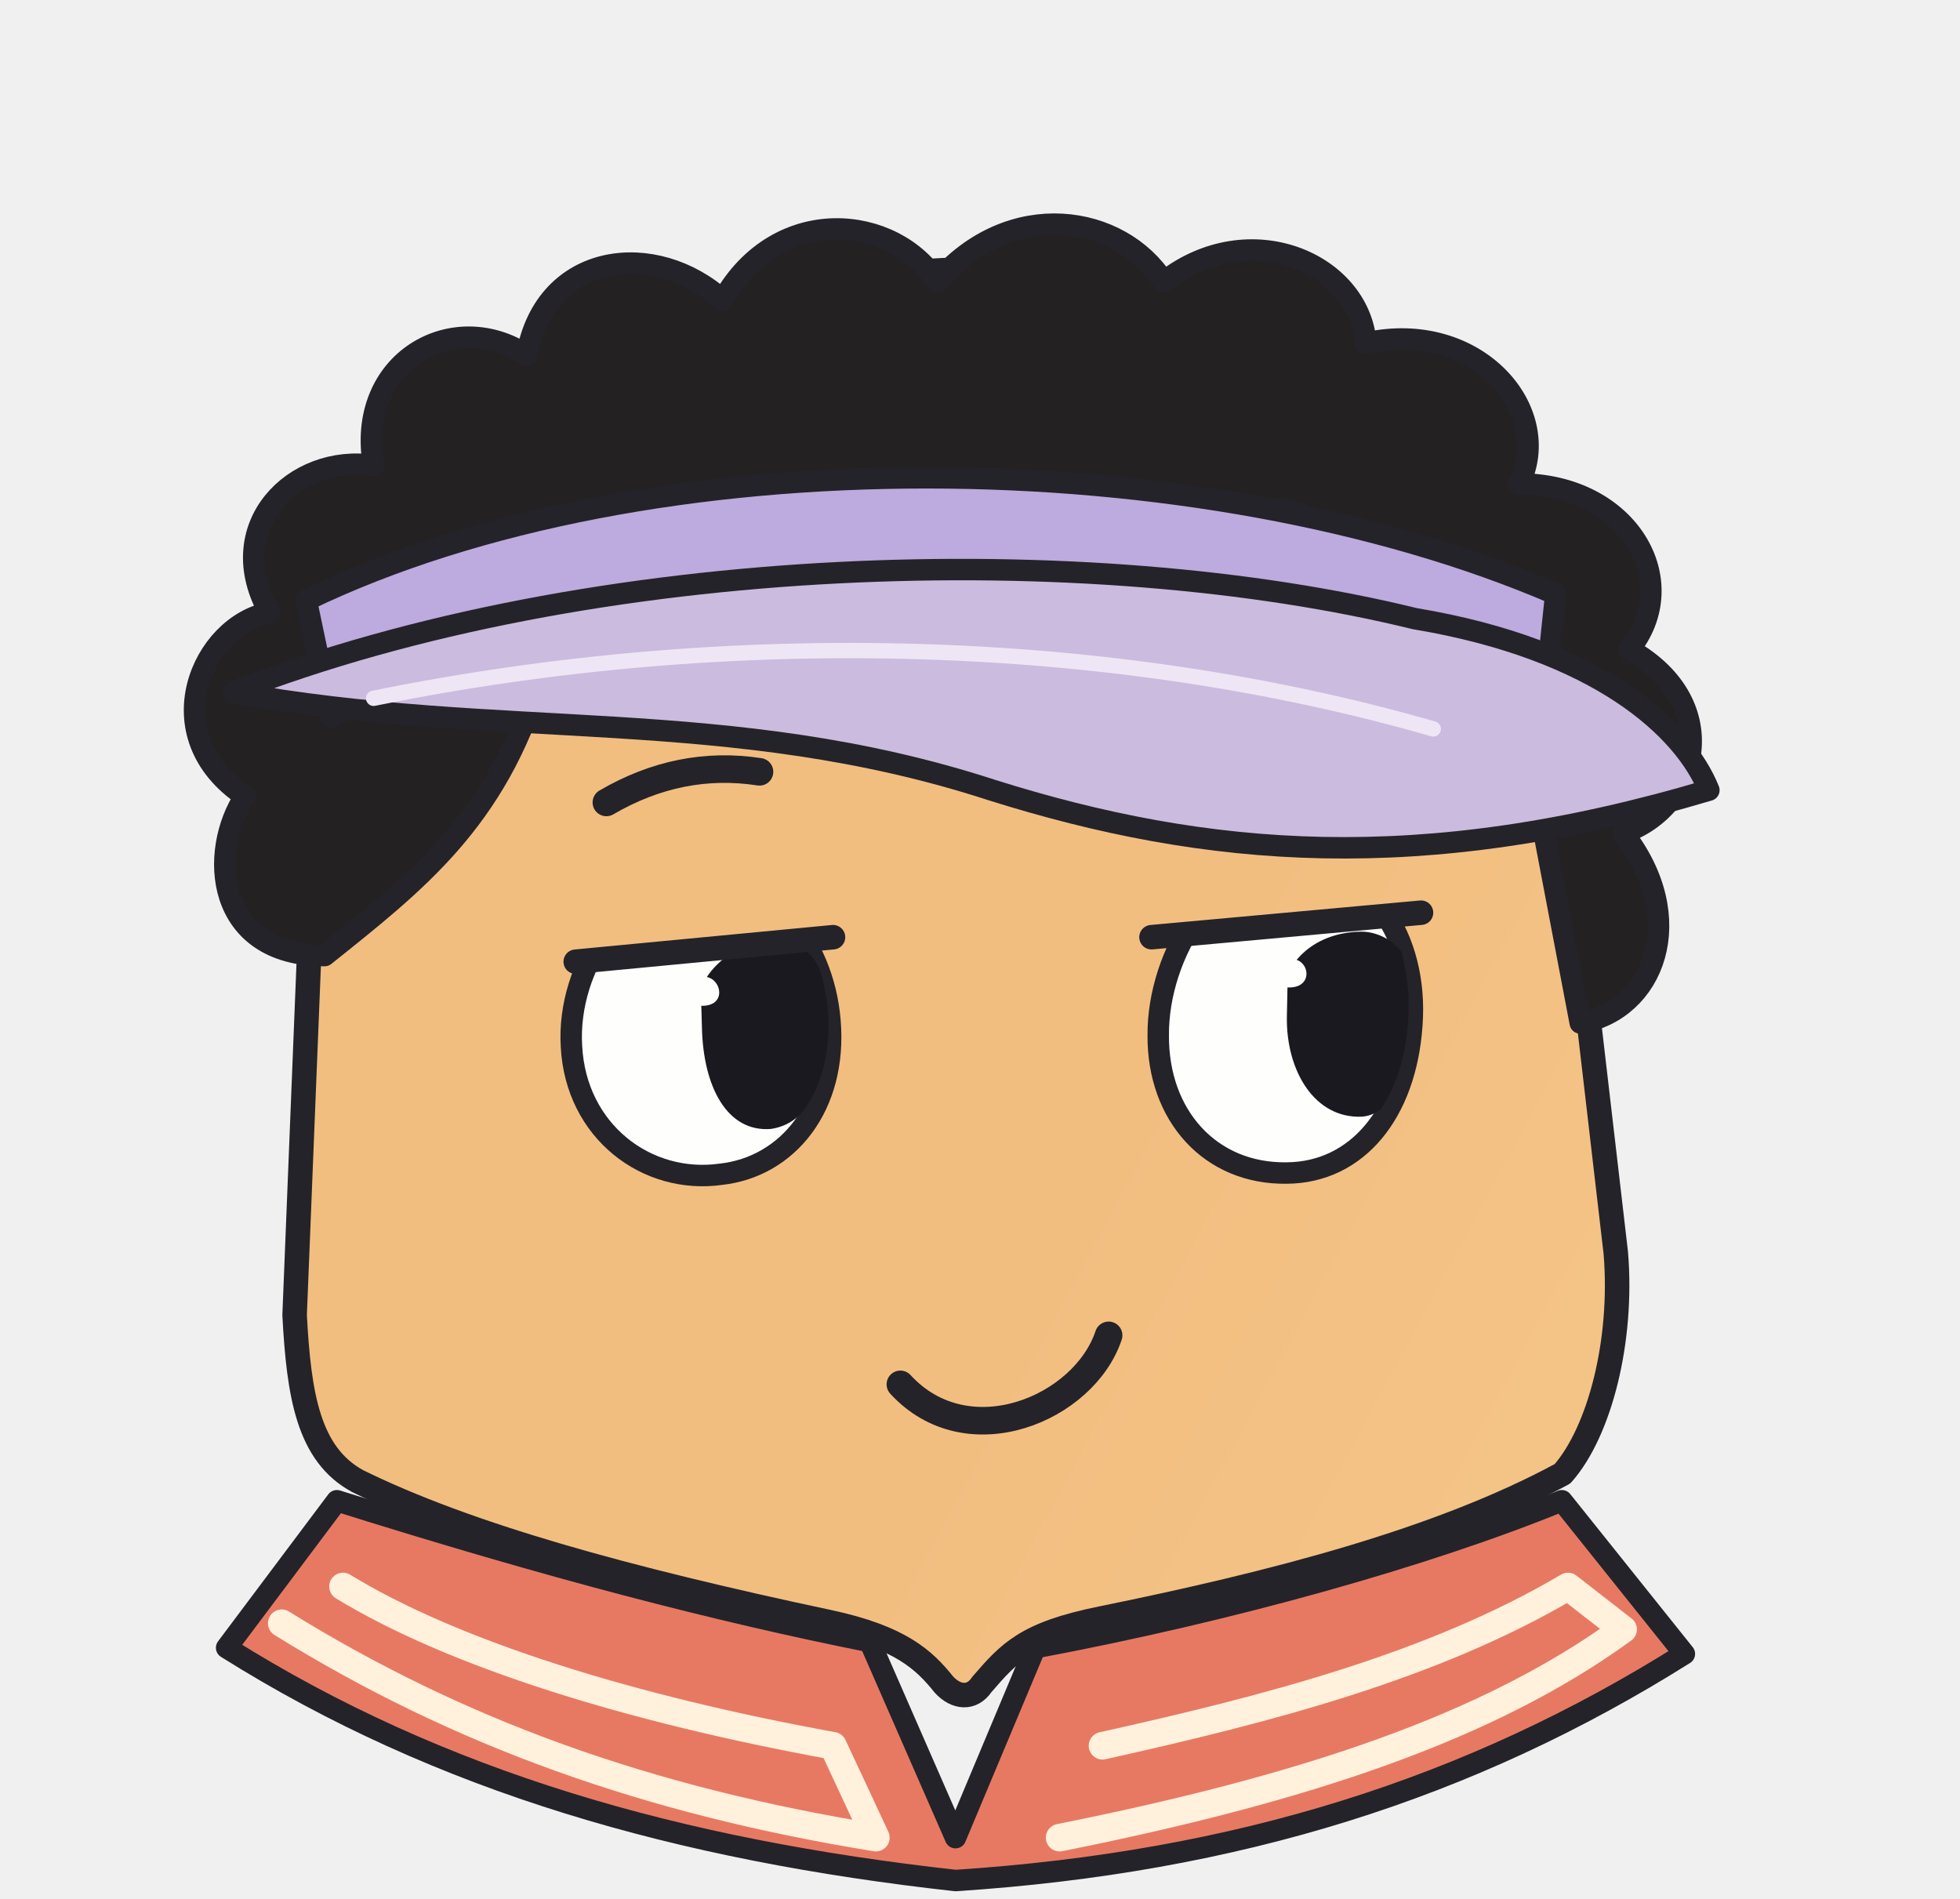
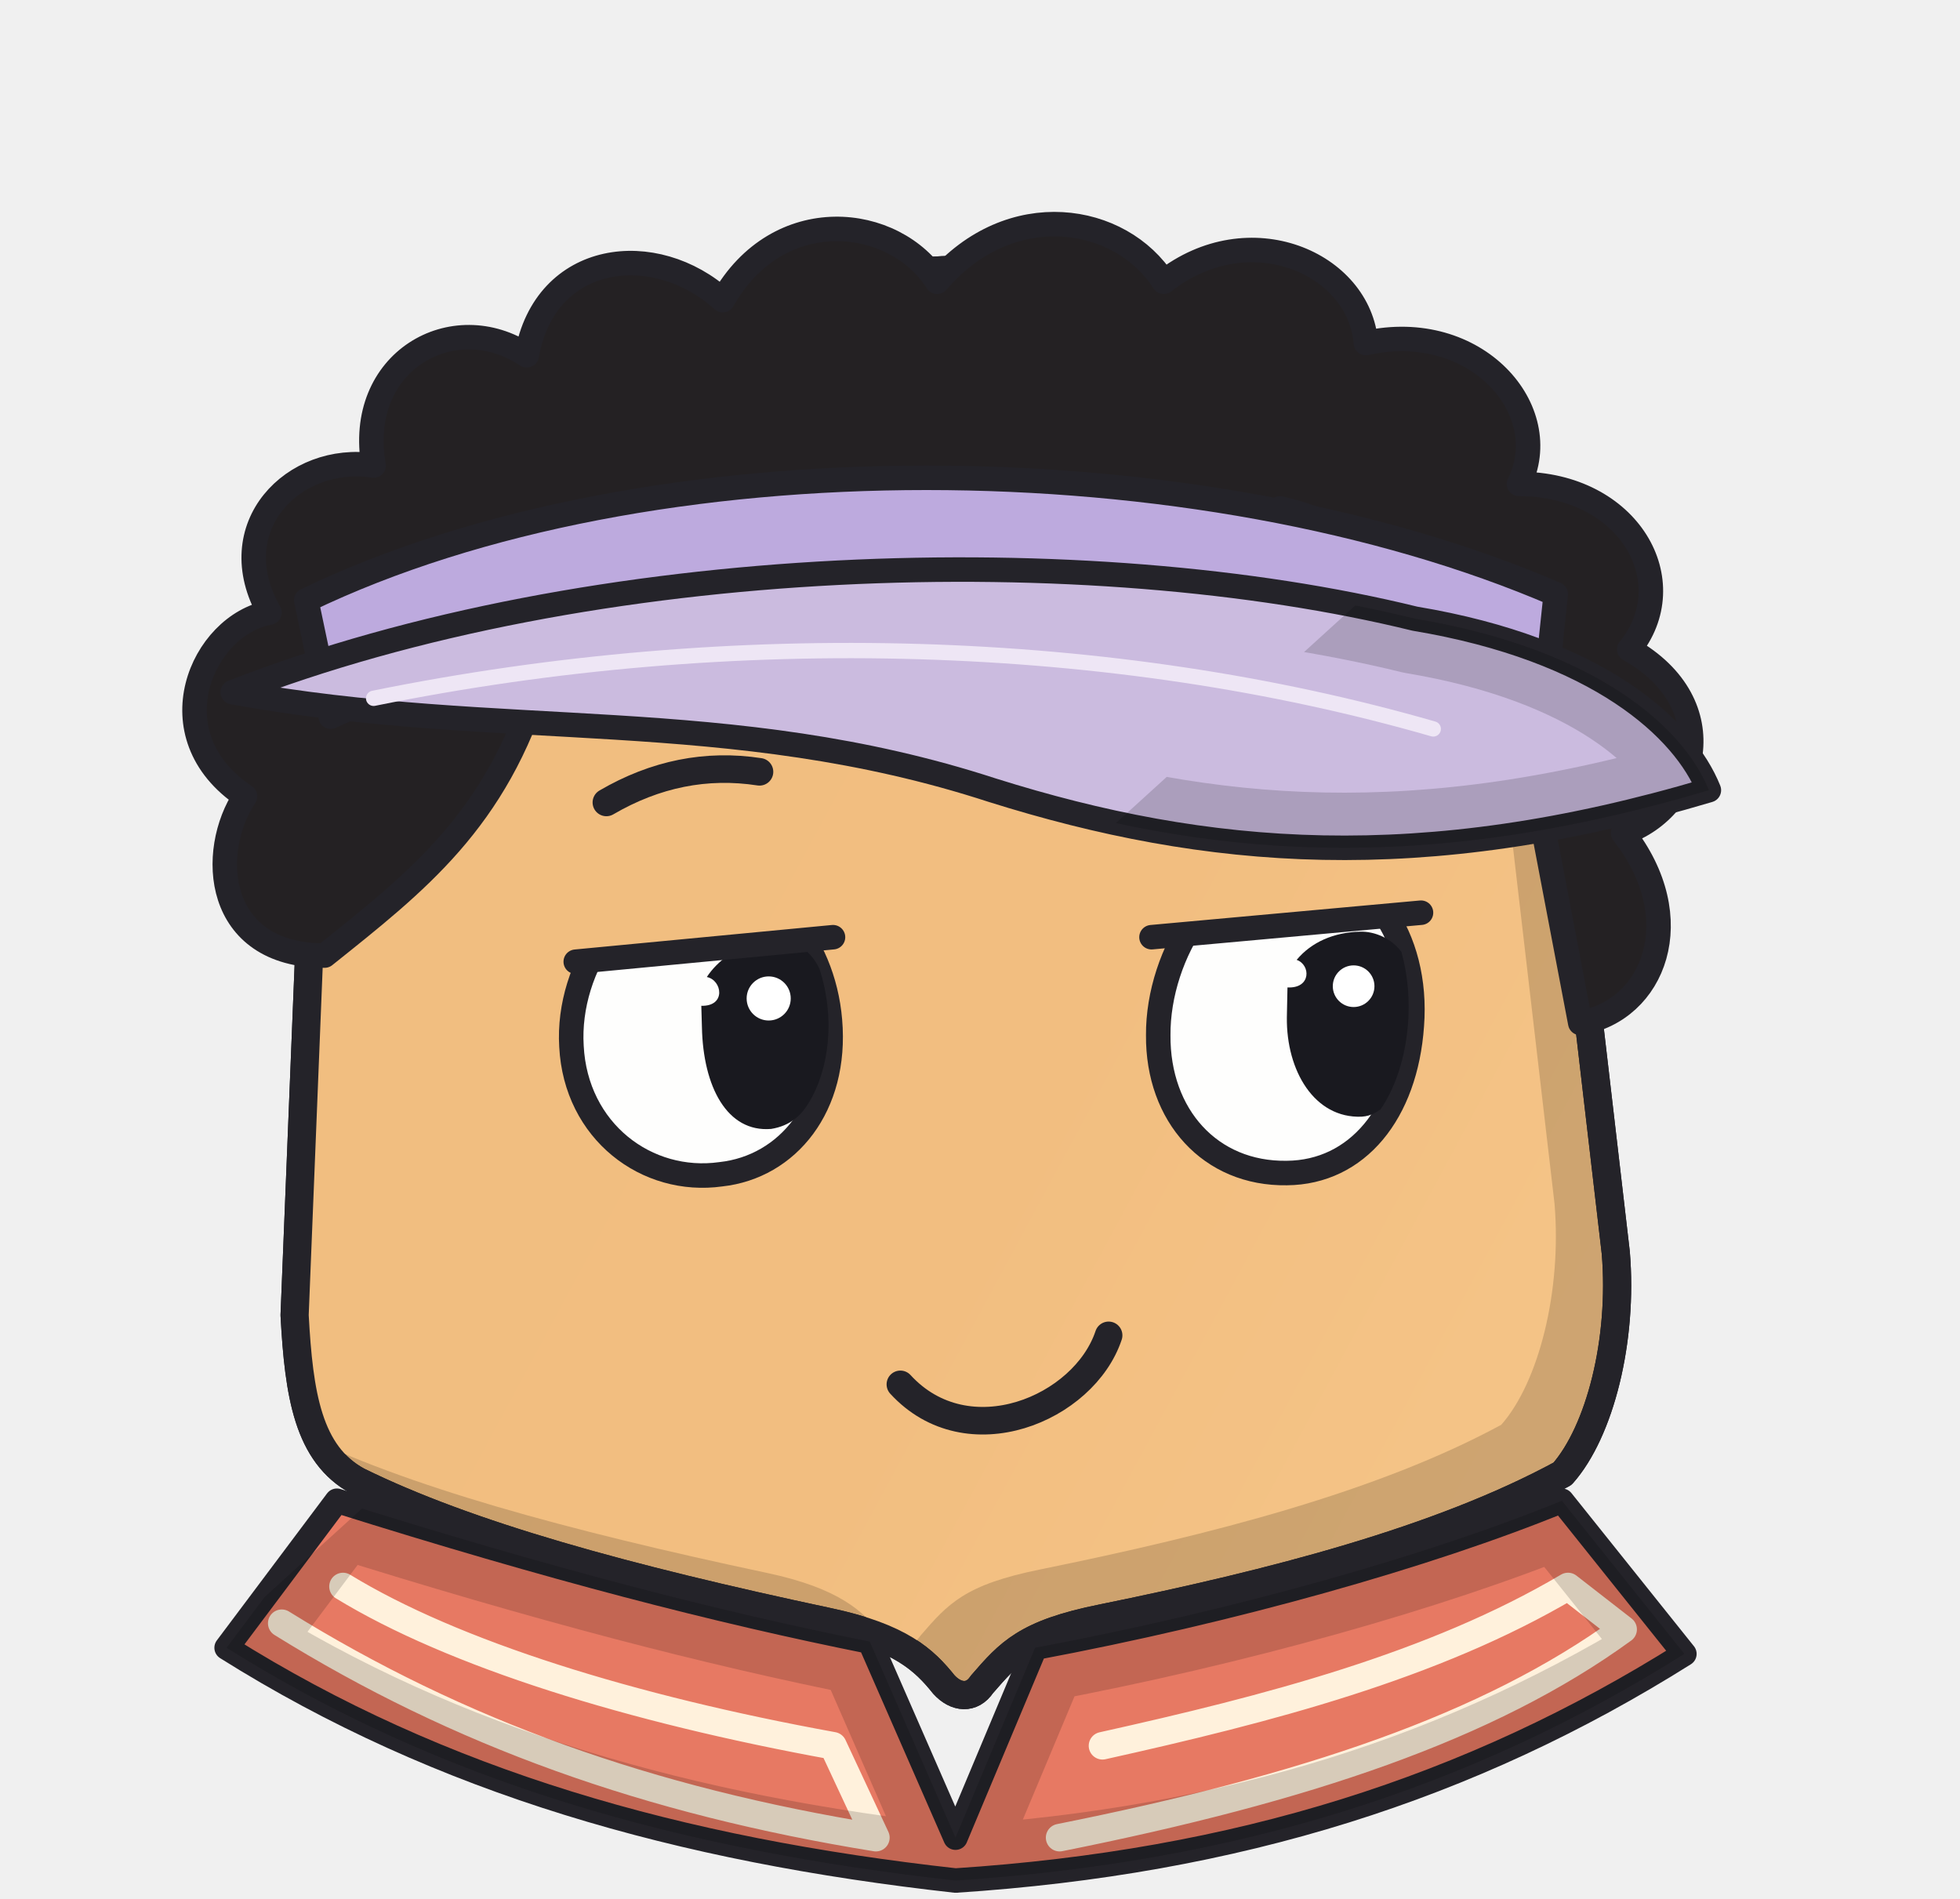
- <svg xmlns="http://www.w3.org/2000/svg" viewBox="0 0 320 310" fill="none" stroke="#242329" stroke-width="3.5" stroke-linecap="round" stroke-linejoin="round" role="img" aria-labelledby="cap-confident-title cap-confident-description">
+ <svg xmlns="http://www.w3.org/2000/svg" viewBox="0 0 320 310" fill="none" stroke="#242329" stroke-width="4" stroke-linecap="round" stroke-linejoin="round" role="img" aria-labelledby="cap-confident-title cap-confident-description">
  <defs>
    <linearGradient id="cap-confident-skin" x1="84" y1="144" x2="251" y2="234" gradientUnits="userSpaceOnUse">
      <stop stop-color="#F1BE80" />
      <stop offset=".55" stop-color="#F2BE80" />
      <stop offset="1" stop-color="#F4C386" />
    </linearGradient>
    <linearGradient id="cap-confident-hair" x1="151" y1="43" x2="158" y2="133" gradientUnits="userSpaceOnUse">
      <stop stop-color="#493225" />
      <stop offset=".5" stop-color="#533B2B" />
      <stop offset="1" stop-color="#33251E" />
    </linearGradient>
    <linearGradient id="cap-confident-mint" x1="155" y1="20" x2="162" y2="216" gradientUnits="userSpaceOnUse">
      <stop stop-color="#B5F3D6" />
      <stop offset=".55" stop-color="#AEF0D2" />
      <stop offset="1" stop-color="#ABEDCF" />
    </linearGradient>
    <linearGradient id="cap-confident-ear-cushion" x1="35" y1="147" x2="62" y2="200" gradientUnits="userSpaceOnUse">
      <stop stop-color="#309775" />
      <stop offset="1" stop-color="#349778" />
    </linearGradient>
    <linearGradient id="cap-confident-collar-fabric" x1="99" y1="244" x2="112" y2="301" gradientUnits="userSpaceOnUse">
      <stop stop-color="#18344F" />
      <stop offset="1" stop-color="#1D3959" />
    </linearGradient>
    <clipPath id="cap-confident-hair-boundary">
      <path d="M60.5 131.2C68.5 80.1 106.6 44 158.6 44.3C210.7 44.5 247.6 79.4 255.4 131.1C251.6 116.7 232 107 212.6 106.6C195.2 105.5 177.9 111 158.3 113.8C139 117 119.2 116.9 99.2 118.3C82 119.7 69.5 124.2 60.5 131.2Z" />
    </clipPath>
    <clipPath id="cap-confident-head-clip">
      <path d="M61 130.5C63 83 104 44 159 44C212 44 252 82 255 129L263.8 204.5C265 218.8 261.2 233.7 255.1 240.6C235 251.5 207.9 258.5 179.9 264.2C167.5 266.7 164.8 269.8 160.3 275C158.7 277.4 156.1 277.2 154.1 275C150.9 271 147 267.3 135.3 264.8C101.9 257.7 76.3 250.6 58.4 241.8C50.3 237.4 48.8 227.7 48.1 214.7L50.5 155Z" />
    </clipPath>
    <clipPath id="cap-confident-confident-eyes">
      <path d="M90 158L238 148L238 199L90 199Z" />
    </clipPath>
    <clipPath id="cap-confident-soft-lids">
      <path d="M90 160Q114 149 139 157L139 199L90 199ZM185 157Q210 145 236 153L236 199L185 199Z" />
    </clipPath>
+     <clipPath id="cap-confident-fin-half">
+       <path d="M330 0H420V420H0V300Z" />
+     </clipPath>
+     <clipPath id="cap-confident-fin-collar-front">
+       <path d="M55 245C90 256 117 263 142 268L156 300L169 269C201 263 233 254 255 245L275 270C240 292 202 304 156 307C111 302 72 291 37 269Z" />
+     </clipPath>
+     <clipPath id="cap-confident-fin-hat">
+       <path d="M38 113C97 90 178 88 231 101C261 106 275 119 279 129C232 143 197 140 162 129C119 115 82 121 38 113Z" />
+     </clipPath>
  </defs>
  <g id="cap-confident-head">
-     <path d="M61 130.5C63 83 104 44 159 44C212 44 252 82 255 129L263.8 204.5C265 218.8 261.2 233.7 255.1 240.6C235 251.5 207.9 258.5 179.9 264.2C167.5 266.7 164.8 269.8 160.3 275C158.7 277.4 156.1 277.2 154.1 275C150.9 271 147 267.3 135.3 264.8C101.9 257.7 76.3 250.6 58.4 241.8C50.3 237.4 48.8 227.7 48.1 214.7L50.5 155Z" fill="url(#cap-confident-skin)" stroke-width="4" />
+     <path d="M61 130.5C63 83 104 44 159 44C212 44 252 82 255 129L263.8 204.5C265 218.8 261.2 233.7 255.1 240.6C235 251.5 207.9 258.5 179.9 264.2C167.5 266.7 164.8 269.8 160.3 275C158.7 277.4 156.1 277.2 154.1 275C150.9 271 147 267.3 135.3 264.8C101.9 257.7 76.3 250.6 58.4 241.8C50.3 237.4 48.8 227.7 48.1 214.7L50.5 155Z" fill="url(#cap-confident-skin)" stroke-width="4.6" />
  </g>
+   <g clip-path="url(#cap-confident-head-clip)" stroke="none">
+     <path d="M61 130.5C63 83 104 44 159 44C212 44 252 82 255 129L263.8 204.5C265 218.8 261.2 233.7 255.1 240.6C235 251.5 207.9 258.5 179.9 264.2C167.5 266.7 164.8 269.8 160.3 275C158.7 277.4 156.1 277.2 154.1 275C150.9 271 147 267.3 135.3 264.8C101.9 257.7 76.3 250.6 58.4 241.8C50.3 237.4 48.8 227.7 48.1 214.7L50.5 155Z" fill="#000000" fill-opacity=".16" />
+     <path d="M61 130.5C63 83 104 44 159 44C212 44 252 82 255 129L263.8 204.5C265 218.8 261.2 233.7 255.1 240.6C235 251.5 207.9 258.5 179.9 264.2C167.5 266.7 164.8 269.8 160.3 275C158.7 277.4 156.1 277.2 154.1 275C150.9 271 147 267.3 135.3 264.8C101.9 257.7 76.3 250.6 58.4 241.8C50.3 237.4 48.8 227.7 48.1 214.7L50.5 155Z" transform="translate(-10 -8)" fill="url(#cap-confident-skin)" />
+   </g>
+   <path d="M61 130.5C63 83 104 44 159 44C212 44 252 82 255 129L263.8 204.5C265 218.8 261.2 233.7 255.1 240.6C235 251.5 207.9 258.5 179.9 264.2C167.5 266.7 164.8 269.8 160.3 275C158.7 277.4 156.1 277.2 154.1 275C150.9 271 147 267.3 135.3 264.8C101.9 257.7 76.3 250.6 58.4 241.8C50.3 237.4 48.8 227.7 48.1 214.7L50.5 155Z" fill="none" stroke-width="4.6" />
  <g id="cap-confident-hair-front">
-     <path d="M53 156C35 156 34 139 40 130C25 120 33 102 44 100C36 86 48 74 61 76C58 59 74 50 86 58C89 41 107 39 118 49C127 33 146 35 153 46C165 32 183 35 190 46C204 35 222 43 223 56C241 52 254 67 248 79C266 79 275 95 266 106C282 115 277 132 265 136C276 150 270 165 258 167L250 125C244 104 227 87 209 83C202 100 186 99 177 89C169 111 150 114 134 101C124 121 103 122 88 111C81 134 68 144 53 156Z" fill="#242123" stroke-width="3.5" />
+     <path d="M53 156C35 156 34 139 40 130C25 120 33 102 44 100C36 86 48 74 61 76C58 59 74 50 86 58C89 41 107 39 118 49C127 33 146 35 153 46C165 32 183 35 190 46C204 35 222 43 223 56C241 52 254 67 248 79C266 79 275 95 266 106C282 115 277 132 265 136C276 150 270 165 258 167L250 125C244 104 227 87 209 83C202 100 186 99 177 89C169 111 150 114 134 101C124 121 103 122 88 111C81 134 68 144 53 156Z" fill="#242123" stroke-width="4" />
  </g>
  <g id="cap-confident-collar">
-     <path d="M55 245C90 256 117 263 142 268L156 300L169 269C201 263 233 254 255 245L275 270C240 292 202 304 156 307C111 302 72 291 37 269Z" fill="#E77963" stroke-width="3.5" />
+     <path d="M55 245C90 256 117 263 142 268L156 300L169 269C201 263 233 254 255 245L275 270C240 292 202 304 156 307C111 302 72 291 37 269Z" fill="#E77963" stroke-width="4" />
    <path d="M46 265C75 283 106 294 143 300L136 285C103 279 74 270 56 259M173 300C213 292 243 282 265 266L256 259C234 272 207 279 180 285" fill="none" stroke-width="4.5" stroke="#FFF1DC" />
+   </g>
+   <g clip-path="url(#cap-confident-fin-collar-front)">
+     <g clip-path="url(#cap-confident-fin-half)">
+       <path d="M55 245C90 256 117 263 142 268L156 300L169 269C201 263 233 254 255 245L275 270C240 292 202 304 156 307C111 302 72 291 37 269Z" fill="none" stroke="#000000" stroke-opacity=".16" stroke-width="18" />
+     </g>
  </g>
  <g id="cap-confident-expression-confident">
    <g id="cap-confident-eyebrows">
      <path d="M99 131Q111 124 124 126" fill="none" stroke-width="4.5" />
      <path d="M198 124Q211 119 224 122" fill="none" stroke-width="4.5" />
    </g>
    <g clip-path="url(#cap-confident-confident-eyes)">
      <g id="cap-confident-eyes">
-         <path id="cap-confident-eye-white-left" d="M114.5 143.1C125.2 143 134.4 153.4 135.5 166.6C136.7 180.6 128.6 190.5 117.7 191.7C105.6 193.4 94 184.7 93.3 170.8C92.5 157.7 102.1 143.7 114.5 143.1Z" fill="#FEFEFD" stroke-width="3.5" />
+         <path id="cap-confident-eye-white-left" d="M114.5 143.1C125.2 143 134.4 153.4 135.5 166.6C136.7 180.6 128.6 190.5 117.7 191.7C105.6 193.4 94 184.7 93.3 170.8C92.5 157.7 102.1 143.7 114.5 143.1Z" fill="#FEFEFD" stroke-width="4" />
        <path d="M123.7 153.8C128.5 152.2 132.3 154.8 133.8 158.2C136.4 166.2 135.4 174.6 132 180.1C130.8 182.1 129 183.8 125.9 184.3C118.7 184.9 114.8 177.4 114.6 167.7L114.5 164.2C118.6 164.3 117.9 160 115.4 159.5C117.1 156.9 120.1 154.7 123.7 153.8Z" fill="#19191F" stroke="none" />
-         <path id="cap-confident-eye-white-right" d="M211.1 140.8C223.5 141 231.6 153 230.5 167.4C229.5 181.7 221.6 191.4 210.1 191.5C197.6 191.7 189 182.1 189.1 169C189 155.7 198.6 140.2 211.1 140.8Z" fill="#FEFEFD" stroke-width="3.5" />
+         <circle cx="125.5" cy="163" r="3.6" fill="#FFFFFF" stroke="none" />
+         <path id="cap-confident-eye-white-right" d="M211.1 140.8C223.5 141 231.6 153 230.5 167.4C229.5 181.7 221.6 191.4 210.1 191.5C197.6 191.7 189 182.1 189.1 169C189 155.7 198.6 140.2 211.1 140.8Z" fill="#FEFEFD" stroke-width="4" />
        <path d="M222 152.1C224.4 152 227.2 153.2 228.8 155.4C231.2 164 229.9 174.5 225.4 181.1C224.9 181.4 224 182.2 222.3 182.3C214.6 182.6 210 174.8 210.1 166.1L210.2 161.2C214.1 161.4 214 157.5 211.7 156.7C214.1 153.8 217.8 152.2 222 152.1Z" fill="#19191F" stroke="none" />
+         <circle cx="221" cy="161" r="3.4" fill="#FFFFFF" stroke="none" />
      </g>
    </g>
    <path d="M94 157L136 153M188 153L232 149" fill="none" stroke-width="4" />
    <path d="M147 226C158 238 177 230 181 218" fill="none" stroke-width="4.5" />
  </g>
  <g id="cap-confident-headgear">
-     <path d="M50 98C106 71 196 72 254 97L252 116C196 97 103 94 54 117Z" fill="#BDAADE" stroke-width="3.5" />
-     <path d="M38 113C97 90 178 88 231 101C261 106 275 119 279 129C232 143 197 140 162 129C119 115 82 121 38 113Z" fill="#CBBBDF" stroke-width="3.5" />
+     <path d="M50 98C106 71 196 72 254 97L252 116C196 97 103 94 54 117Z" fill="#BDAADE" stroke-width="4" />
+     <path d="M38 113C97 90 178 88 231 101C261 106 275 119 279 129C232 143 197 140 162 129C119 115 82 121 38 113Z" fill="#CBBBDF" stroke-width="4" />
    <path d="M61 114C120 102 182 104 234 119" fill="none" stroke-width="2.5" stroke="#EEE6F5" />
  </g>
+   <g clip-path="url(#cap-confident-fin-hat)">
+     <g clip-path="url(#cap-confident-fin-half)">
+       <path d="M38 113C97 90 178 88 231 101C261 106 275 119 279 129C232 143 197 140 162 129C119 115 82 121 38 113Z" fill="none" stroke="#000000" stroke-opacity=".16" stroke-width="18" />
+     </g>
+   </g>
</svg>
